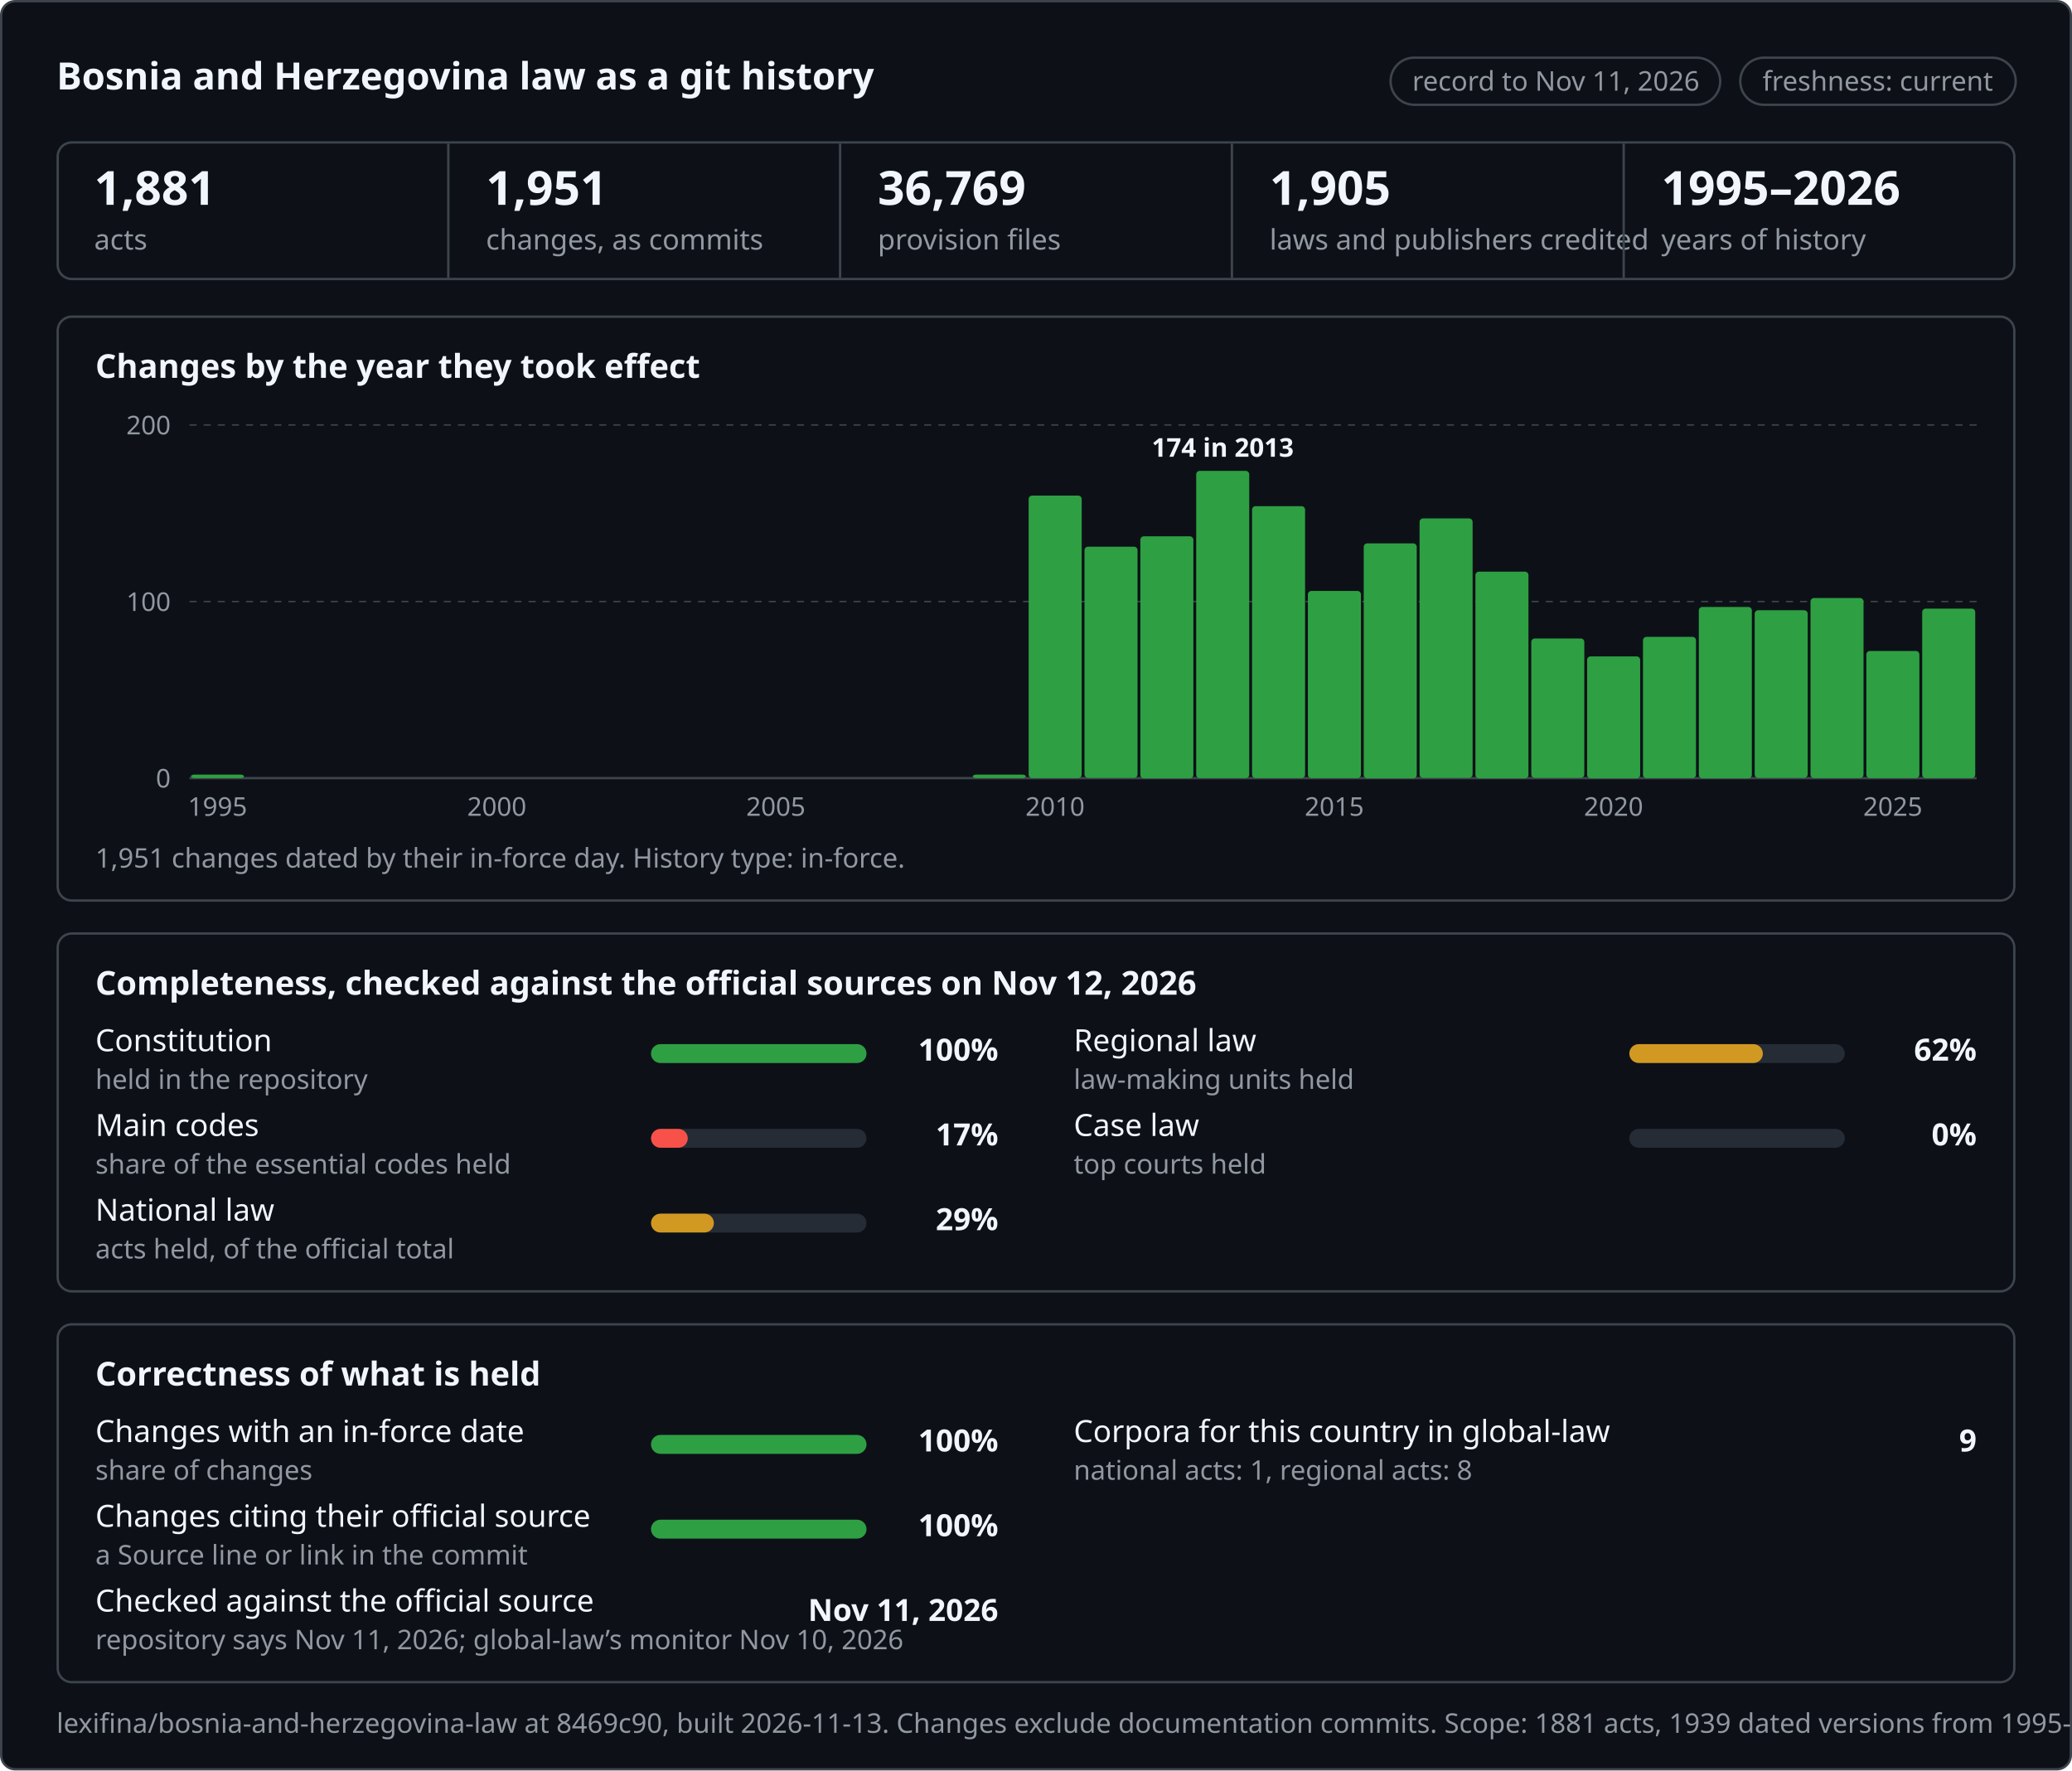
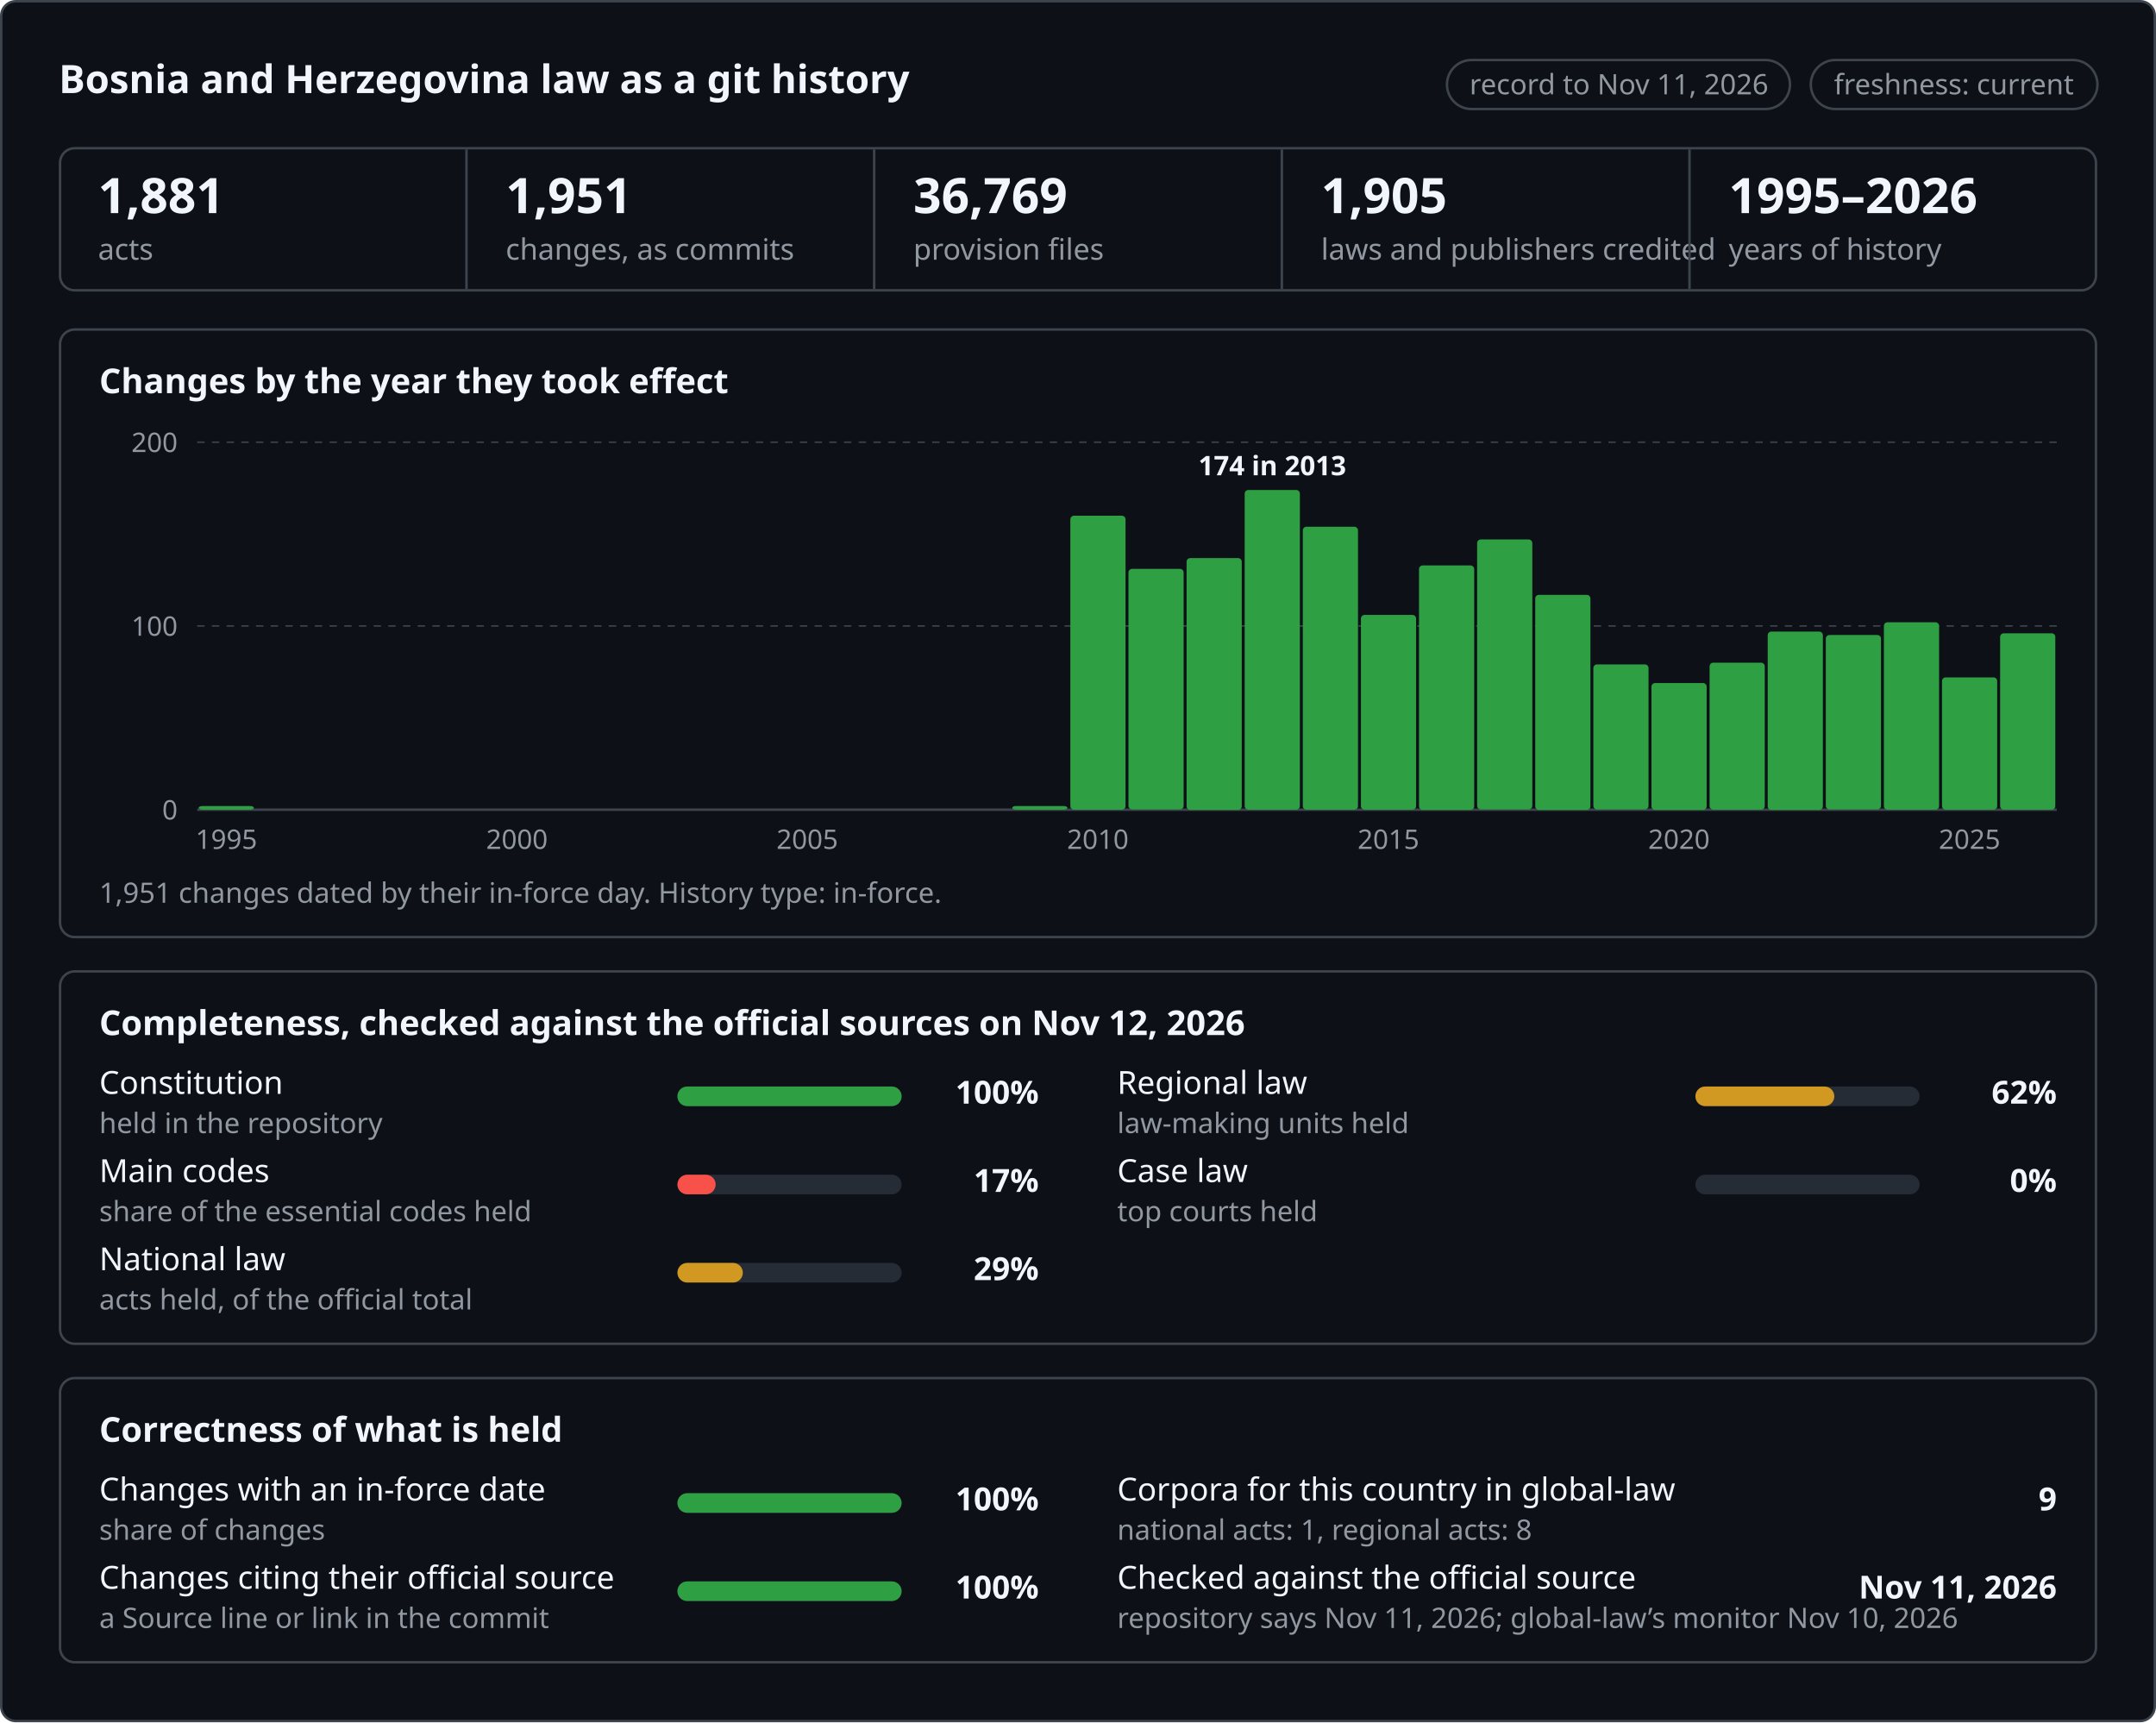
- <svg xmlns="http://www.w3.org/2000/svg" width="880" height="752" viewBox="0 0 880 752" font-family="-apple-system,BlinkMacSystemFont,Segoe UI,Noto Sans,Helvetica,Arial,sans-serif">
-   <rect x="0.5" y="0.5" width="879" height="751" rx="6" fill="#0d1117" stroke="#3d444d" />
+ <svg xmlns="http://www.w3.org/2000/svg" width="880" height="703" viewBox="0 0 880 703" font-family="-apple-system,BlinkMacSystemFont,Segoe UI,Noto Sans,Helvetica,Arial,sans-serif">
+   <rect x="0.5" y="0.5" width="879" height="702" rx="6" fill="#0d1117" stroke="#3d444d" />
  <text x="24" y="38" font-size="16" font-weight="600" fill="#f0f6fc">Bosnia and Herzegovina law as a git history</text>
  <rect x="590.6" y="24.5" width="140" height="20" rx="10" fill="none" stroke="#3d444d" />
  <text x="660.8" y="38.5" font-size="11.5" font-weight="500" text-anchor="middle" fill="#9198a1">record to Nov 11, 2026</text>
  <rect x="739.1" y="24.5" width="117" height="20" rx="10" fill="none" stroke="#3d444d" />
  <text x="797.5" y="38.5" font-size="11.5" font-weight="500" text-anchor="middle" fill="#9198a1">freshness: current</text>
  <rect x="24.5" y="60.5" width="831" height="58" rx="6" fill="#0d1117" stroke="#3d444d" />
  <text x="40.0" y="87" font-size="20" font-weight="600" fill="#f0f6fc">1,881</text>
  <text x="40.0" y="106" font-size="12" fill="#9198a1">acts</text>
  <line x1="190.4" y1="61" x2="190.4" y2="118" stroke="#3d444d" />
  <text x="206.4" y="87" font-size="20" font-weight="600" fill="#f0f6fc">1,951</text>
  <text x="206.4" y="106" font-size="12" fill="#9198a1">changes, as commits</text>
  <line x1="356.8" y1="61" x2="356.8" y2="118" stroke="#3d444d" />
  <text x="372.8" y="87" font-size="20" font-weight="600" fill="#f0f6fc">36,769</text>
  <text x="372.8" y="106" font-size="12" fill="#9198a1">provision files</text>
  <line x1="523.2" y1="61" x2="523.2" y2="118" stroke="#3d444d" />
  <text x="539.2" y="87" font-size="20" font-weight="600" fill="#f0f6fc">1,905</text>
  <text x="539.2" y="106" font-size="12" fill="#9198a1" textLength="142" lengthAdjust="spacingAndGlyphs">laws and publishers credited</text>
  <line x1="689.6" y1="61" x2="689.6" y2="118" stroke="#3d444d" />
  <text x="705.6" y="87" font-size="20" font-weight="600" fill="#f0f6fc">1995–2026</text>
  <text x="705.6" y="106" font-size="12" fill="#9198a1">years of history</text>
  <rect x="24.5" y="134.5" width="831" height="248" rx="6" fill="#0d1117" stroke="#3d444d" />
  <text x="40.5" y="160.5" font-size="14" font-weight="600" fill="#f0f6fc">Changes by the year they took effect</text>
  <line x1="80.5" y1="330.5" x2="839.5" y2="330.5" stroke="#3d444d" stroke-width="1" />
  <text x="72.5" y="334.5" font-size="11" text-anchor="end" fill="#9198a1">0</text>
  <line x1="80.5" y1="255.5" x2="839.5" y2="255.5" stroke="#3d444d" stroke-width="0.6" stroke-dasharray="3 3" />
  <text x="72.5" y="259.5" font-size="11" text-anchor="end" fill="#9198a1">100</text>
  <line x1="80.5" y1="180.5" x2="839.5" y2="180.5" stroke="#3d444d" stroke-width="0.6" stroke-dasharray="3 3" />
  <text x="72.5" y="184.5" font-size="11" text-anchor="end" fill="#9198a1">200</text>
  <rect x="81.10" y="329.0" width="22.52" height="1.5" rx="1.5" fill="#2ea043" />
  <text x="92.4" y="346.5" font-size="11" text-anchor="middle" fill="#9198a1">1995</text>
  <text x="211.0" y="346.5" font-size="11" text-anchor="middle" fill="#9198a1">2000</text>
  <text x="329.5" y="346.5" font-size="11" text-anchor="middle" fill="#9198a1">2005</text>
  <rect x="413.16" y="329.0" width="22.52" height="1.5" rx="1.5" fill="#2ea043" />
  <rect x="436.88" y="210.5" width="22.52" height="120.0" rx="1.5" fill="#2ea043" />
  <text x="448.1" y="346.5" font-size="11" text-anchor="middle" fill="#9198a1">2010</text>
  <rect x="460.60" y="232.2" width="22.52" height="98.2" rx="1.5" fill="#2ea043" />
  <rect x="484.32" y="227.8" width="22.52" height="102.8" rx="1.5" fill="#2ea043" />
  <rect x="508.04" y="200.0" width="22.52" height="130.5" rx="1.5" fill="#2ea043" />
  <text x="519.3" y="194.0" font-size="11" font-weight="600" text-anchor="middle" fill="#f0f6fc">174 in 2013</text>
  <rect x="531.76" y="215.0" width="22.52" height="115.5" rx="1.5" fill="#2ea043" />
  <rect x="555.48" y="251.0" width="22.52" height="79.5" rx="1.5" fill="#2ea043" />
  <text x="566.7" y="346.5" font-size="11" text-anchor="middle" fill="#9198a1">2015</text>
  <rect x="579.19" y="230.8" width="22.52" height="99.8" rx="1.5" fill="#2ea043" />
  <rect x="602.91" y="220.2" width="22.52" height="110.2" rx="1.5" fill="#2ea043" />
  <rect x="626.63" y="242.8" width="22.52" height="87.8" rx="1.5" fill="#2ea043" />
  <rect x="650.35" y="271.2" width="22.52" height="59.2" rx="1.5" fill="#2ea043" />
  <rect x="674.07" y="278.8" width="22.52" height="51.8" rx="1.5" fill="#2ea043" />
  <text x="685.3" y="346.5" font-size="11" text-anchor="middle" fill="#9198a1">2020</text>
  <rect x="697.79" y="270.5" width="22.52" height="60.0" rx="1.5" fill="#2ea043" />
  <rect x="721.51" y="257.8" width="22.52" height="72.8" rx="1.5" fill="#2ea043" />
  <rect x="745.23" y="259.2" width="22.52" height="71.2" rx="1.5" fill="#2ea043" />
  <rect x="768.94" y="254.0" width="22.52" height="76.5" rx="1.5" fill="#2ea043" />
  <rect x="792.66" y="276.5" width="22.52" height="54.0" rx="1.5" fill="#2ea043" />
  <text x="803.9" y="346.5" font-size="11" text-anchor="middle" fill="#9198a1">2025</text>
  <rect x="816.38" y="258.5" width="22.52" height="72.0" rx="1.5" fill="#2ea043" />
  <text x="40.5" y="368.5" font-size="11.5" fill="#9198a1">1,951 changes dated by their in-force day. History type: in-force.</text>
  <rect x="24.5" y="396.5" width="831" height="152" rx="6" fill="#0d1117" stroke="#3d444d" />
  <text x="40.5" y="422.5" font-size="14" font-weight="600" fill="#f0f6fc">Completeness, checked against the official sources on Nov 12, 2026</text>
  <text x="40.5" y="446.5" font-size="13" fill="#f0f6fc">Constitution</text>
  <text x="40.5" y="462.5" font-size="11.5" fill="#9198a1">held in the repository</text>
  <g>
    <rect x="276.5" y="443.5" width="91.5" height="8" rx="4" fill="#262c36" />
    <rect x="276.5" y="443.5" width="91.5" height="8" rx="4" fill="#2ea043" />
  </g>
  <text x="424.0" y="450.5" font-size="13" font-weight="600" text-anchor="end" fill="#f0f6fc">100%</text>
  <text x="40.5" y="482.5" font-size="13" fill="#f0f6fc">Main codes</text>
  <text x="40.5" y="498.5" font-size="11.5" fill="#9198a1">share of the essential codes held</text>
  <g>
    <rect x="276.5" y="479.5" width="91.5" height="8" rx="4" fill="#262c36" />
    <rect x="276.5" y="479.5" width="15.6" height="8" rx="4" fill="#f85149" />
  </g>
  <text x="424.0" y="486.5" font-size="13" font-weight="600" text-anchor="end" fill="#f0f6fc">17%</text>
  <text x="40.5" y="518.5" font-size="13" fill="#f0f6fc">National law</text>
  <text x="40.5" y="534.5" font-size="11.5" fill="#9198a1">acts held, of the official total</text>
  <g>
    <rect x="276.5" y="515.5" width="91.5" height="8" rx="4" fill="#262c36" />
    <rect x="276.5" y="515.5" width="26.7" height="8" rx="4" fill="#d29922" />
  </g>
  <text x="424.0" y="522.5" font-size="13" font-weight="600" text-anchor="end" fill="#f0f6fc">29%</text>
  <text x="456.0" y="446.5" font-size="13" fill="#f0f6fc">Regional law</text>
  <text x="456.0" y="462.5" font-size="11.5" fill="#9198a1">law-making units held</text>
  <g>
    <rect x="692.0" y="443.5" width="91.5" height="8" rx="4" fill="#262c36" />
    <rect x="692.0" y="443.5" width="56.7" height="8" rx="4" fill="#d29922" />
  </g>
  <text x="839.5" y="450.5" font-size="13" font-weight="600" text-anchor="end" fill="#f0f6fc">62%</text>
  <text x="456.0" y="482.5" font-size="13" fill="#f0f6fc">Case law</text>
  <text x="456.0" y="498.5" font-size="11.5" fill="#9198a1">top courts held</text>
  <g>
    <rect x="692.0" y="479.5" width="91.5" height="8" rx="4" fill="#262c36" />
  </g>
  <text x="839.5" y="486.5" font-size="13" font-weight="600" text-anchor="end" fill="#f0f6fc">0%</text>
-   <rect x="24.5" y="562.5" width="831" height="152" rx="6" fill="#0d1117" stroke="#3d444d" />
+   <rect x="24.5" y="562.5" width="831" height="116" rx="6" fill="#0d1117" stroke="#3d444d" />
  <text x="40.5" y="588.5" font-size="14" font-weight="600" fill="#f0f6fc">Correctness of what is held</text>
  <text x="40.5" y="612.5" font-size="13" fill="#f0f6fc">Changes with an in-force date</text>
  <text x="40.5" y="628.5" font-size="11.5" fill="#9198a1">share of changes</text>
  <g>
    <rect x="276.5" y="609.5" width="91.5" height="8" rx="4" fill="#262c36" />
    <rect x="276.5" y="609.5" width="91.5" height="8" rx="4" fill="#2ea043" />
  </g>
  <text x="424.0" y="616.5" font-size="13" font-weight="600" text-anchor="end" fill="#f0f6fc">100%</text>
  <text x="40.5" y="648.5" font-size="13" fill="#f0f6fc">Changes citing their official source</text>
  <text x="40.5" y="664.5" font-size="11.5" fill="#9198a1">a Source line or link in the commit</text>
  <g>
    <rect x="276.5" y="645.5" width="91.5" height="8" rx="4" fill="#262c36" />
    <rect x="276.5" y="645.5" width="91.5" height="8" rx="4" fill="#2ea043" />
  </g>
  <text x="424.0" y="652.5" font-size="13" font-weight="600" text-anchor="end" fill="#f0f6fc">100%</text>
-   <text x="40.5" y="684.5" font-size="13" fill="#f0f6fc">Checked against the official source</text>
-   <text x="40.5" y="700.5" font-size="11.5" fill="#9198a1">repository says Nov 11, 2026; global-law’s monitor Nov 10, 2026</text>
-   <text x="424.0" y="688.5" font-size="13" font-weight="600" text-anchor="end" fill="#f0f6fc">Nov 11, 2026</text>
  <text x="456.0" y="612.5" font-size="13" fill="#f0f6fc">Corpora for this country in global-law</text>
  <text x="456.0" y="628.5" font-size="11.5" fill="#9198a1">national acts: 1, regional acts: 8</text>
  <text x="839.5" y="616.5" font-size="13" font-weight="600" text-anchor="end" fill="#f0f6fc">9</text>
-   <text x="24" y="736" font-size="11.5" fill="#9198a1" textLength="832" lengthAdjust="spacingAndGlyphs">lexifina/bosnia-and-herzegovina-law at 8469c90, built 2026-11-13. Changes exclude documentation commits. Scope: 1881 acts, 1939 dated versions from 1995-12-14 to 2026-11-03</text>
+   <text x="456.0" y="648.5" font-size="13" fill="#f0f6fc">Checked against the official source</text>
+   <text x="456.0" y="664.5" font-size="11.5" fill="#9198a1">repository says Nov 11, 2026; global-law’s monitor Nov 10, 2026</text>
+   <text x="839.5" y="652.5" font-size="13" font-weight="600" text-anchor="end" fill="#f0f6fc">Nov 11, 2026</text>
</svg>
